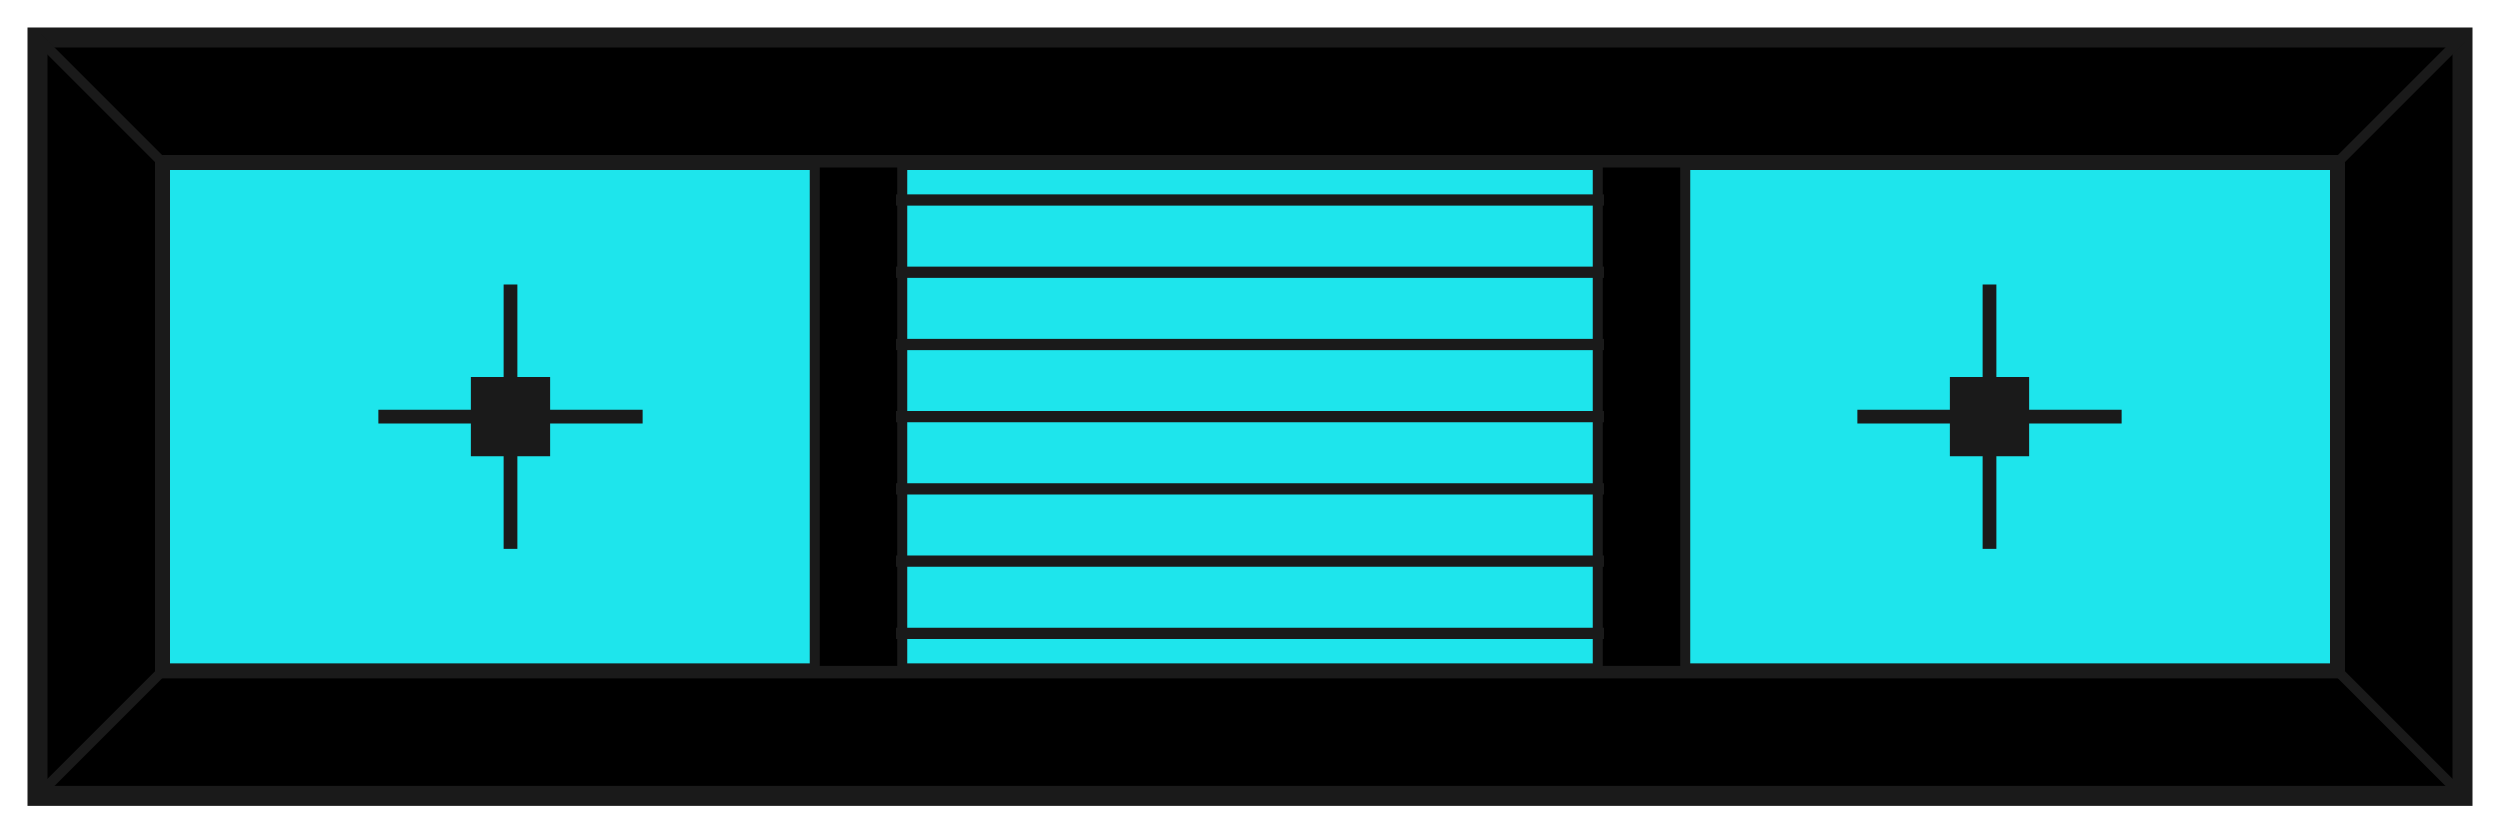
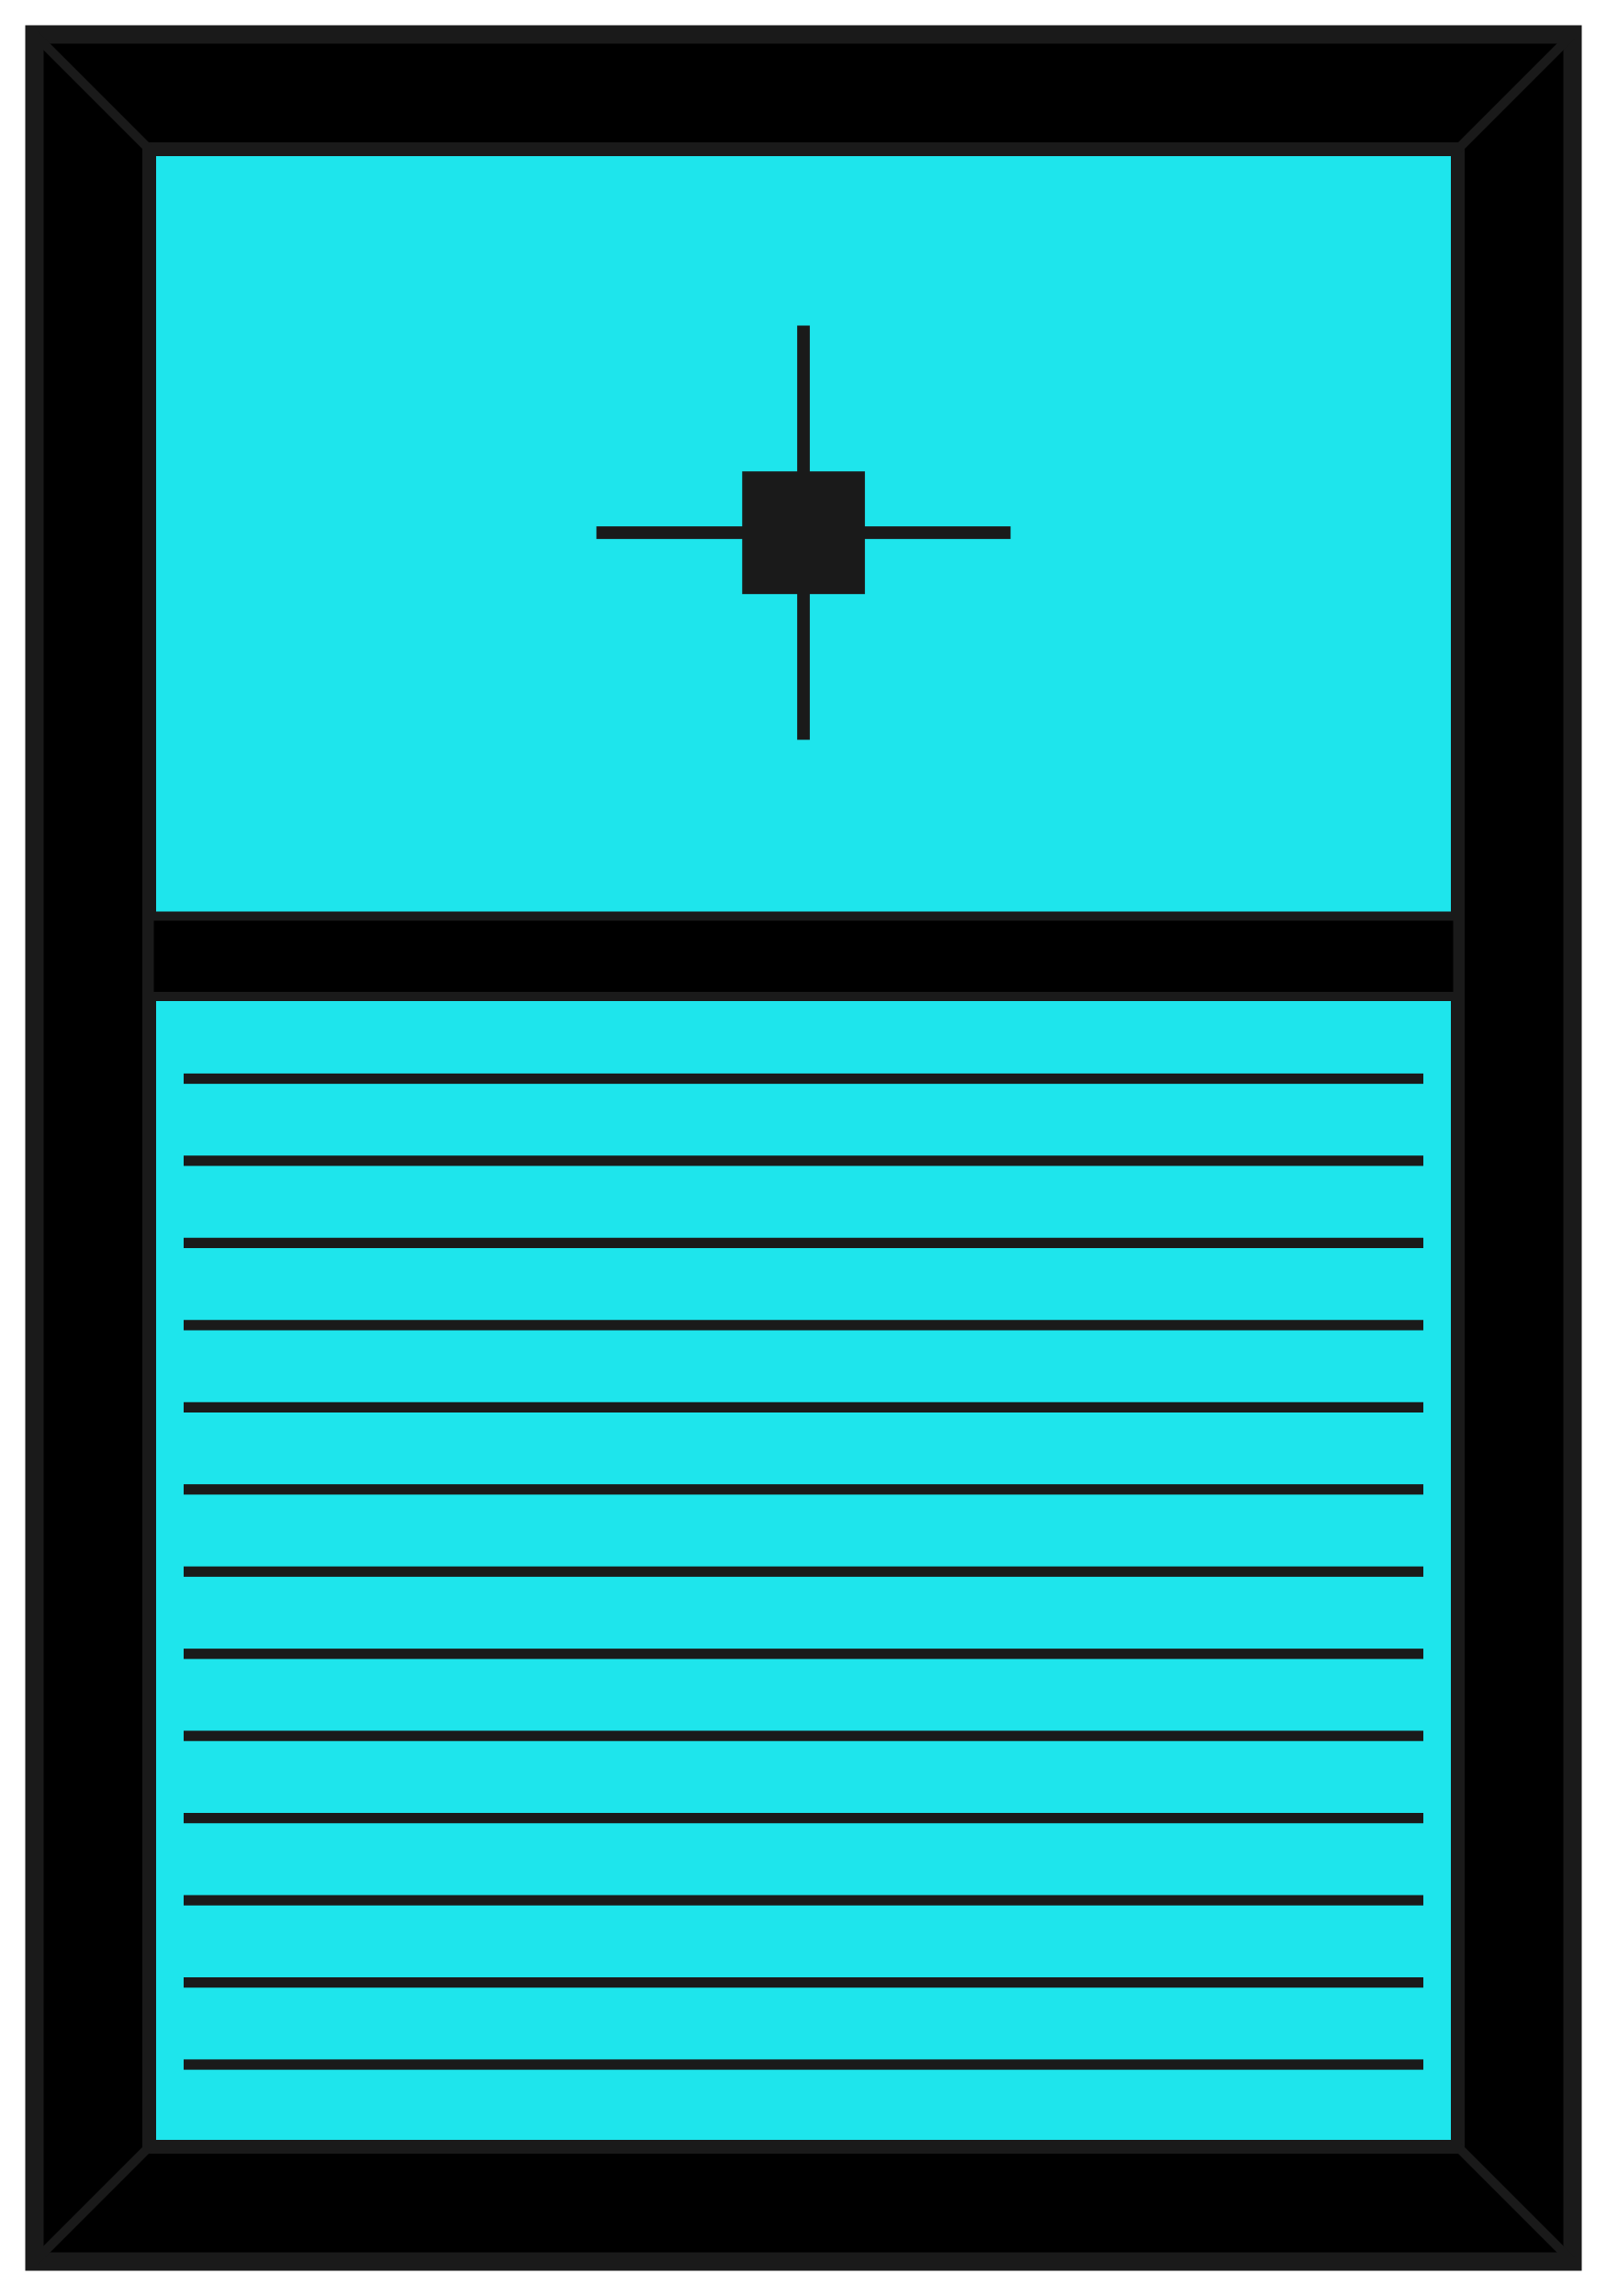
- <svg xmlns="http://www.w3.org/2000/svg" viewBox="0 0 200.00 66.67">
-   <rect x="3.00" y="3.00" width="194.00" height="60.67" fill="FRAME_COLOR" stroke="#1a1a1a" stroke-width="1.6" />
-   <rect x="13.00" y="13.00" width="174.00" height="40.67" fill="#1ee5ec" stroke="#1a1a1a" stroke-width="1.2" />
+ <svg xmlns="http://www.w3.org/2000/svg" viewBox="0 0 140.00 200.00">
+   <rect x="3.00" y="3.00" width="134.00" height="194.00" fill="FRAME_COLOR" stroke="#1a1a1a" stroke-width="1.6" />
+   <rect x="13.00" y="13.00" width="114.00" height="174.00" fill="#1ee5ec" stroke="#1a1a1a" stroke-width="1.2" />
  <line x1="3.00" y1="3.00" x2="13.00" y2="13.00" stroke="#1a1a1a" stroke-width="0.8" />
-   <line x1="197.00" y1="3.00" x2="187.00" y2="13.00" stroke="#1a1a1a" stroke-width="0.8" />
-   <line x1="3.00" y1="63.67" x2="13.00" y2="53.67" stroke="#1a1a1a" stroke-width="0.8" />
-   <line x1="197.00" y1="63.67" x2="187.00" y2="53.67" stroke="#1a1a1a" stroke-width="0.8" />
-   <rect x="65.18" y="13.00" width="7.00" height="40.67" fill="FRAME_COLOR" stroke="#1a1a1a" stroke-width="0.8" />
-   <rect x="127.82" y="13.00" width="7.00" height="40.67" fill="FRAME_COLOR" stroke="#1a1a1a" stroke-width="0.8" />
-   <line x1="40.84" y1="22.76" x2="40.84" y2="43.91" stroke="#1a1a1a" stroke-width="1.1" />
-   <line x1="30.27" y1="33.33" x2="51.41" y2="33.33" stroke="#1a1a1a" stroke-width="1.1" />
-   <rect x="37.67" y="30.16" width="6.34" height="6.34" fill="#1a1a1a" />
-   <line x1="71.68" y1="16.00" x2="128.32" y2="16.00" stroke="#1a1a1a" stroke-width="0.9" />
-   <line x1="71.68" y1="21.78" x2="128.32" y2="21.78" stroke="#1a1a1a" stroke-width="0.9" />
-   <line x1="71.68" y1="27.56" x2="128.32" y2="27.56" stroke="#1a1a1a" stroke-width="0.9" />
-   <line x1="71.68" y1="33.33" x2="128.32" y2="33.33" stroke="#1a1a1a" stroke-width="0.9" />
-   <line x1="71.68" y1="39.11" x2="128.32" y2="39.11" stroke="#1a1a1a" stroke-width="0.9" />
-   <line x1="71.68" y1="44.89" x2="128.32" y2="44.89" stroke="#1a1a1a" stroke-width="0.9" />
-   <line x1="71.68" y1="50.67" x2="128.32" y2="50.67" stroke="#1a1a1a" stroke-width="0.9" />
-   <line x1="159.16" y1="22.76" x2="159.16" y2="43.91" stroke="#1a1a1a" stroke-width="1.1" />
-   <line x1="148.59" y1="33.33" x2="169.73" y2="33.33" stroke="#1a1a1a" stroke-width="1.1" />
-   <rect x="155.99" y="30.16" width="6.34" height="6.34" fill="#1a1a1a" />
+   <line x1="137.00" y1="3.00" x2="127.00" y2="13.00" stroke="#1a1a1a" stroke-width="0.8" />
+   <line x1="3.00" y1="197.00" x2="13.00" y2="187.00" stroke="#1a1a1a" stroke-width="0.8" />
+   <line x1="137.00" y1="197.00" x2="127.00" y2="187.00" stroke="#1a1a1a" stroke-width="0.8" />
+   <rect x="13.00" y="79.80" width="114.00" height="7.00" fill="FRAME_COLOR" stroke="#1a1a1a" stroke-width="0.8" />
+   <line x1="70.00" y1="28.36" x2="70.00" y2="64.44" stroke="#1a1a1a" stroke-width="1.1" />
+   <line x1="51.96" y1="46.40" x2="88.04" y2="46.40" stroke="#1a1a1a" stroke-width="1.1" />
+   <rect x="64.66" y="41.06" width="10.69" height="10.69" fill="#1a1a1a" />
+   <line x1="16.00" y1="93.96" x2="124.00" y2="93.96" stroke="#1a1a1a" stroke-width="0.9" />
+   <line x1="16.00" y1="101.11" x2="124.00" y2="101.11" stroke="#1a1a1a" stroke-width="0.9" />
+   <line x1="16.00" y1="108.27" x2="124.00" y2="108.27" stroke="#1a1a1a" stroke-width="0.9" />
+   <line x1="16.00" y1="115.43" x2="124.00" y2="115.43" stroke="#1a1a1a" stroke-width="0.9" />
+   <line x1="16.00" y1="122.59" x2="124.00" y2="122.59" stroke="#1a1a1a" stroke-width="0.9" />
+   <line x1="16.00" y1="129.74" x2="124.00" y2="129.74" stroke="#1a1a1a" stroke-width="0.9" />
+   <line x1="16.00" y1="136.90" x2="124.00" y2="136.90" stroke="#1a1a1a" stroke-width="0.9" />
+   <line x1="16.00" y1="144.06" x2="124.00" y2="144.06" stroke="#1a1a1a" stroke-width="0.9" />
+   <line x1="16.00" y1="151.21" x2="124.00" y2="151.21" stroke="#1a1a1a" stroke-width="0.9" />
+   <line x1="16.00" y1="158.37" x2="124.00" y2="158.37" stroke="#1a1a1a" stroke-width="0.9" />
+   <line x1="16.00" y1="165.53" x2="124.00" y2="165.53" stroke="#1a1a1a" stroke-width="0.9" />
+   <line x1="16.00" y1="172.69" x2="124.00" y2="172.69" stroke="#1a1a1a" stroke-width="0.9" />
+   <line x1="16.00" y1="179.84" x2="124.00" y2="179.84" stroke="#1a1a1a" stroke-width="0.9" />
</svg>
